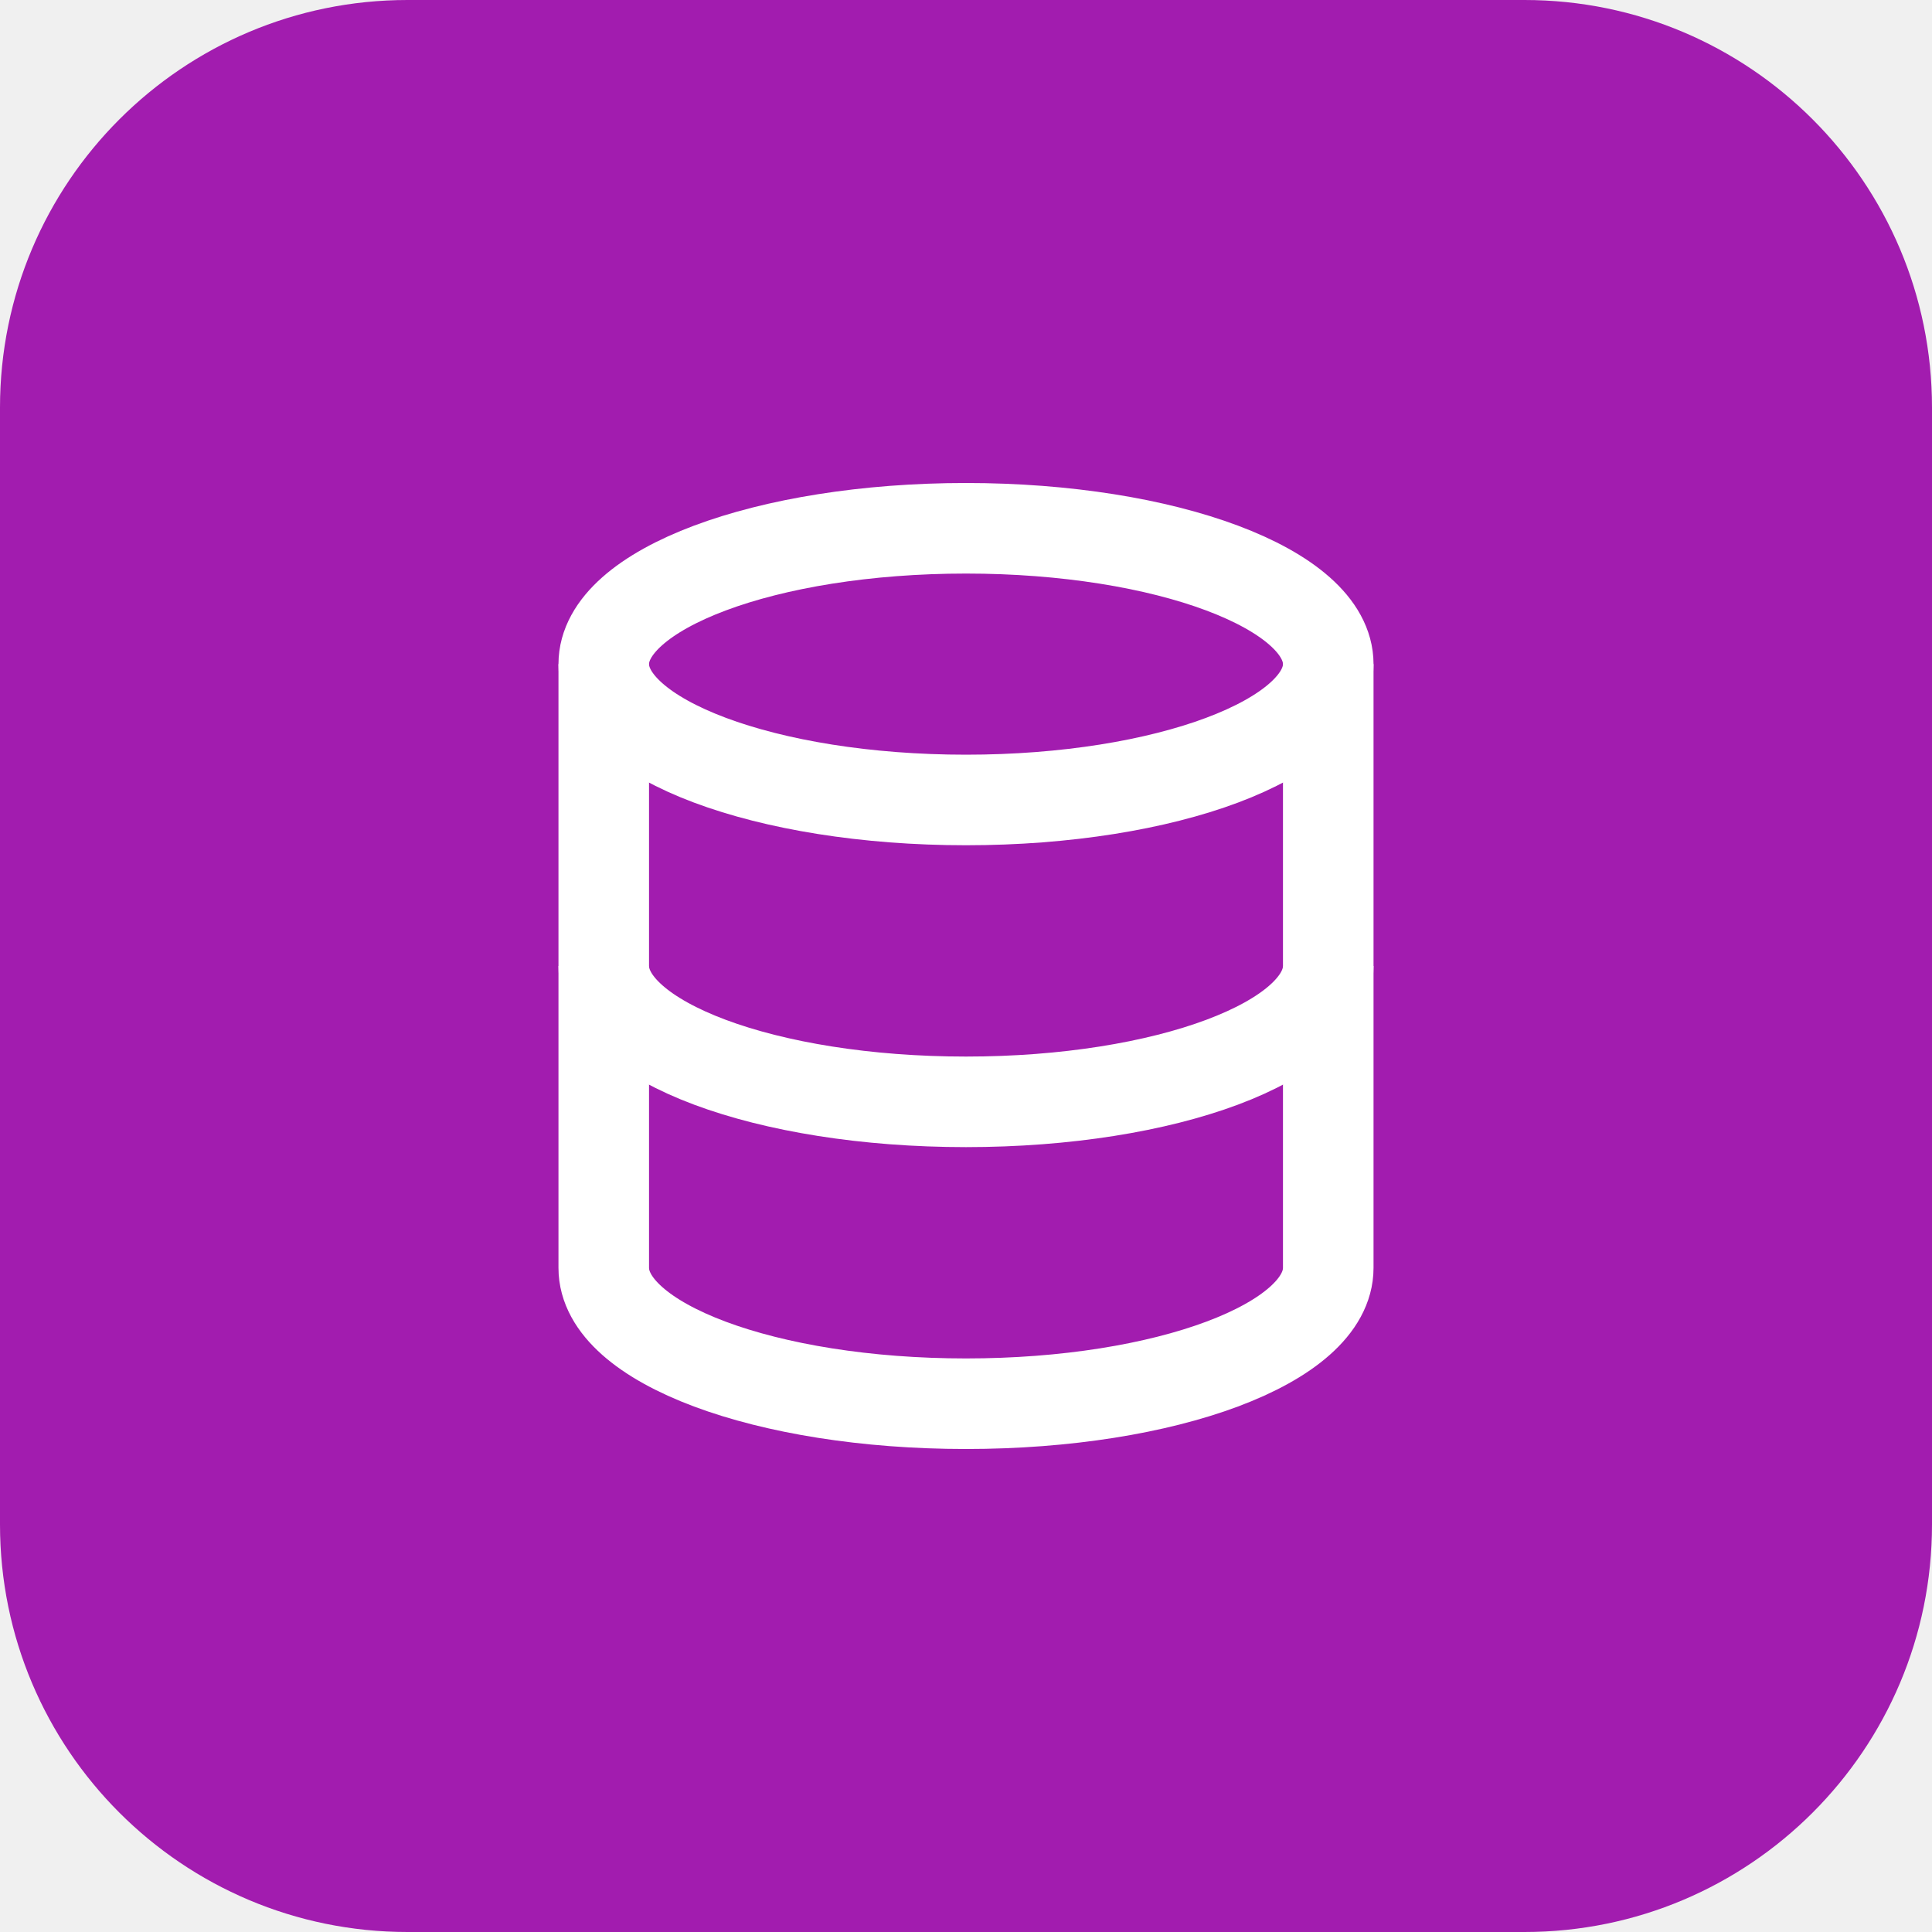
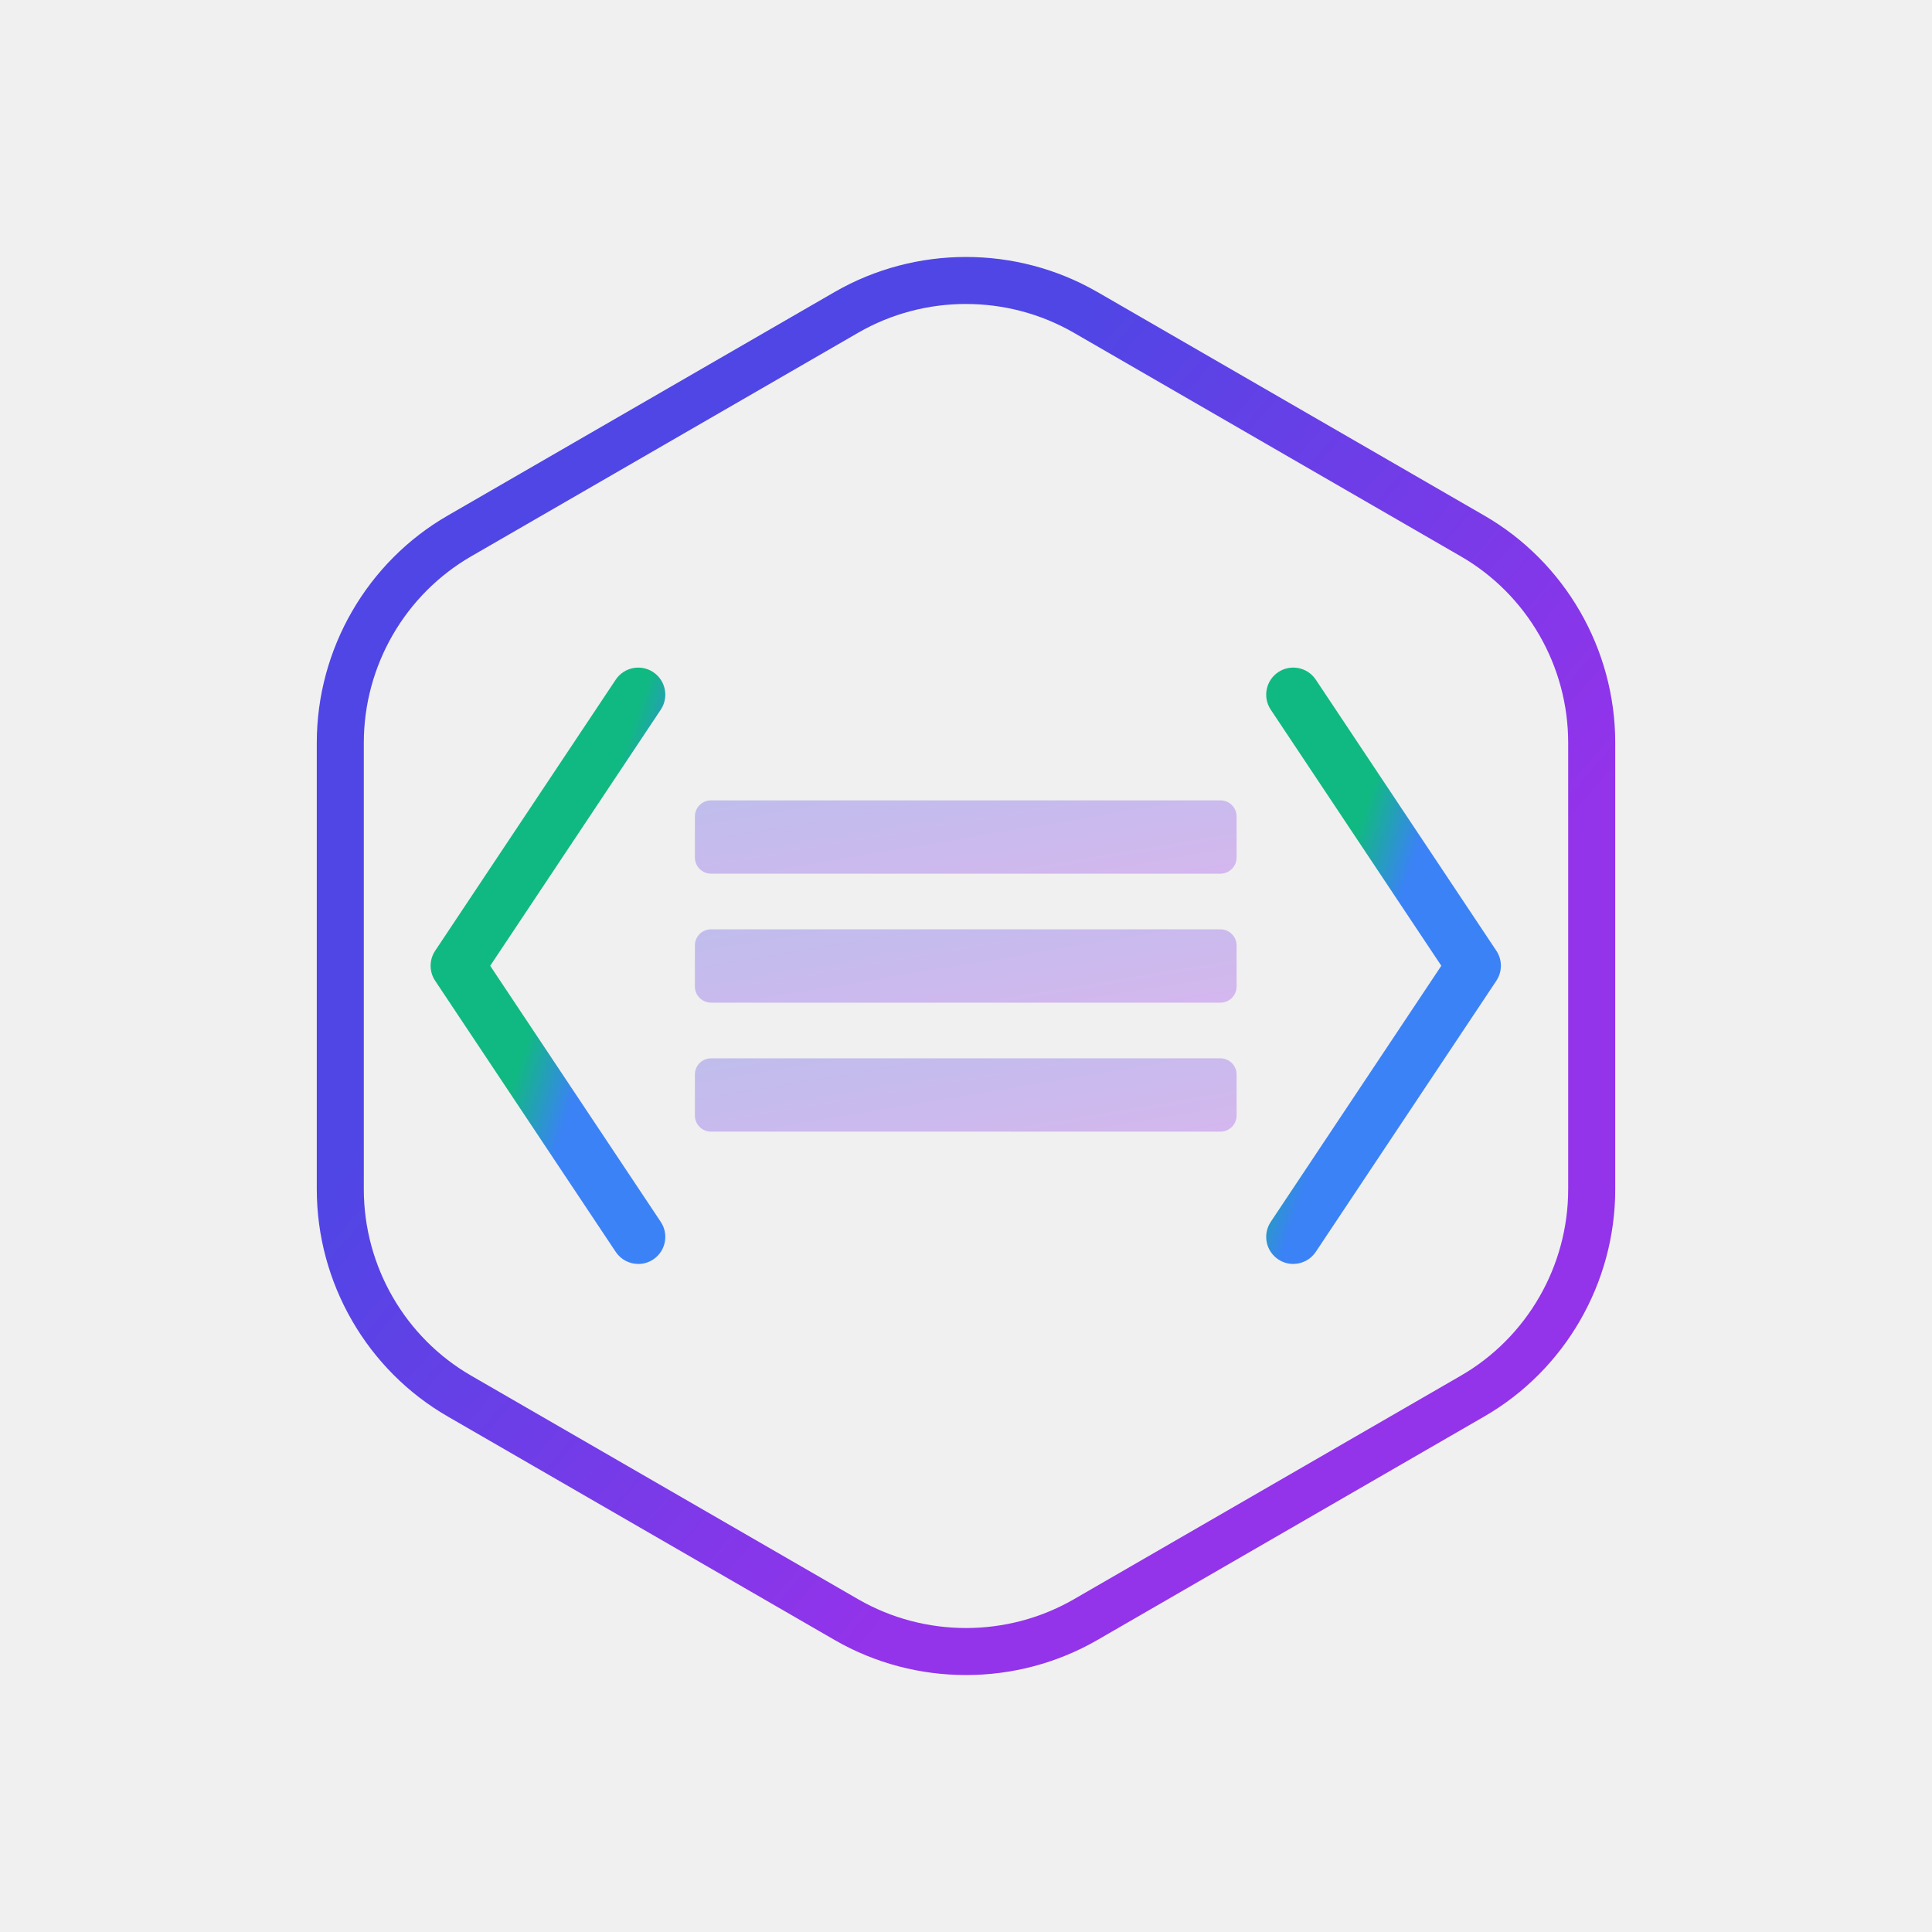
- <svg xmlns="http://www.w3.org/2000/svg" viewBox="0 0 512 512">
-   <rect width="512" height="512" rx="108" fill="#a21caf" />
-   <ellipse cx="256" cy="176" rx="96" ry="36" fill="none" stroke="#fff" stroke-width="24" />
-   <path d="M160 176v160c0 20 43 36 96 36s96-16 96-36V176" fill="none" stroke="#fff" stroke-width="24" />
-   <path d="M160 256c0 20 43 36 96 36s96-16 96-36" fill="none" stroke="#fff" stroke-width="24" />
+ <svg xmlns="http://www.w3.org/2000/svg" xmlns:xlink="http://www.w3.org/1999/xlink" viewBox="0 0 512 512">
+   <g transform="translate(83.952 68.096) scale(0.626347)">
+     <defs>
+       <linearGradient id="libredb-brand-gradient" x1="-3473.35" y1="-2047.97" x2="-3469.71" y2="-2044.33" gradientTransform="translate(481417.78 327672.36) scale(138.6 160)" gradientUnits="userSpaceOnUse">
+         <stop offset="0" stop-color="#4f46e5" />
+         <stop offset="1" stop-color="#9333ea" />
+       </linearGradient>
+       <linearGradient id="libredb-brand-gradient-2" x1="-3472.17" y1="-2046.79" x2="-3470.72" y2="-2045.35" xlink:href="#libredb-brand-gradient" />
+       <linearGradient id="libredb-brand-gradient-3" x1="-3438.43" y1="-1839.94" x2="-3435" y2="-1836.52" gradientTransform="translate(206480.32 18628.25) scale(60 10)" xlink:href="#libredb-brand-gradient" />
+       <linearGradient id="libredb-brand-gradient-4" x1="-3438.48" y1="-1834.54" x2="-3435.05" y2="-1831.12" gradientTransform="translate(206480.32 18628.25) scale(60 10)" xlink:href="#libredb-brand-gradient" />
+       <linearGradient id="libredb-brand-gradient-5" x1="-3438.43" y1="-1829.03" x2="-3435" y2="-1825.61" gradientTransform="translate(206480.32 18628.25) scale(60 10)" xlink:href="#libredb-brand-gradient" />
+       <linearGradient id="libredb-accent-gradient" x1="-3319.89" y1="-2022.98" x2="-3319.19" y2="-2022.28" gradientTransform="translate(66506.13 121652.95) scale(20 60)" gradientUnits="userSpaceOnUse">
+         <stop offset="0" stop-color="#10b981" />
+         <stop offset="1" stop-color="#3b82f6" />
+       </linearGradient>
+       <linearGradient id="libredb-accent-gradient-2" x1="-3309.46" y1="-2022.82" x2="-3308.76" y2="-2022.12" gradientTransform="translate(66616.13 121652.95) scale(20 60)" xlink:href="#libredb-accent-gradient" />
+     </defs>
+     <g>
+       <path fill="url(#libredb-brand-gradient)" fill-opacity="0" d="M325.19,23.39l163.72,94.59c31.25,17.98,50.51,51.36,50.51,87.53v188.97c0,36.17-19.26,69.55-50.51,87.53l-163.72,94.59c-31.25,17.98-69.77,17.98-101.01,0l-163.72-94.59c-31.25-17.98-50.51-51.36-50.51-87.53v-188.97c0-36.17,19.26-69.55,50.51-87.53L224.18,23.39c31.25-17.98,69.77-17.98,101.01,0h0Z" />
+       <path fill="url(#libredb-brand-gradient-2)" d="M274.68,600c-19.18,0-38.36-4.92-55.46-14.76l-163.74-94.6C21.26,470.95,0,434.1,0,394.49v-188.97c0-39.62,21.26-76.46,55.5-96.16L219.2,14.77c34.23-19.69,76.74-19.69,110.96,0h.02s163.72,94.6,163.72,94.6c34.21,19.69,55.48,56.53,55.48,96.15v188.97c0,39.62-21.27,76.46-55.5,96.16l-163.7,94.58c-17.12,9.85-36.31,14.77-55.49,14.77ZM274.69,19.89c-15.75,0-31.5,4.04-45.54,12.12L65.44,126.6c-28.09,16.16-45.54,46.4-45.54,78.91v188.97c0,32.52,17.44,62.75,45.52,78.91l163.74,94.6c28.08,16.15,62.98,16.16,91.07,0l163.7-94.58c28.09-16.16,45.54-46.4,45.54-78.91v-188.97c0-32.52-17.44-62.75-45.52-78.91l-163.72-94.6c-14.04-8.08-29.79-12.12-45.54-12.12Z" />
+       <g opacity="0.3">
+         <rect fill="url(#libredb-brand-gradient-3)" x="159.97" y="229.91" width="229.21" height="31.03" rx="6.85" ry="6.85" />
+       </g>
+       <g opacity="0.3">
+         <rect fill="url(#libredb-brand-gradient-4)" x="159.97" y="284.48" width="229.21" height="31.03" rx="6.85" ry="6.85" />
+       </g>
+       <g opacity="0.3">
+         <rect fill="url(#libredb-brand-gradient-5)" x="159.97" y="339.06" width="229.21" height="31.03" rx="6.85" ry="6.85" />
+       </g>
+       <path fill="url(#libredb-accent-gradient)" d="M136.02,426.06c-3.7,0-7.33-1.79-9.54-5.1l-76.4-114.71c-2.56-3.84-2.56-8.85,0-12.69l76.4-114.71c3.5-5.26,10.61-6.69,15.88-3.18,5.26,3.51,6.69,10.61,3.18,15.88l-72.17,108.36,72.17,108.36c3.51,5.26,2.08,12.37-3.18,15.88-1.95,1.3-4.16,1.92-6.34,1.92Z" />
+       <path fill="url(#libredb-accent-gradient-2)" d="M413.14,426.06c-2.18,0-4.39-.62-6.34-1.92-5.26-3.51-6.69-10.61-3.18-15.88l72.17-108.36-72.17-108.36c-3.51-5.26-2.08-12.37,3.18-15.88,5.27-3.5,12.37-2.08,15.88,3.18l76.4,114.71c2.56,3.84,2.56,8.85,0,12.69l-76.4,114.71c-2.21,3.31-5.84,5.1-9.54,5.1Z" />
+     </g>
+   </g>
</svg>
